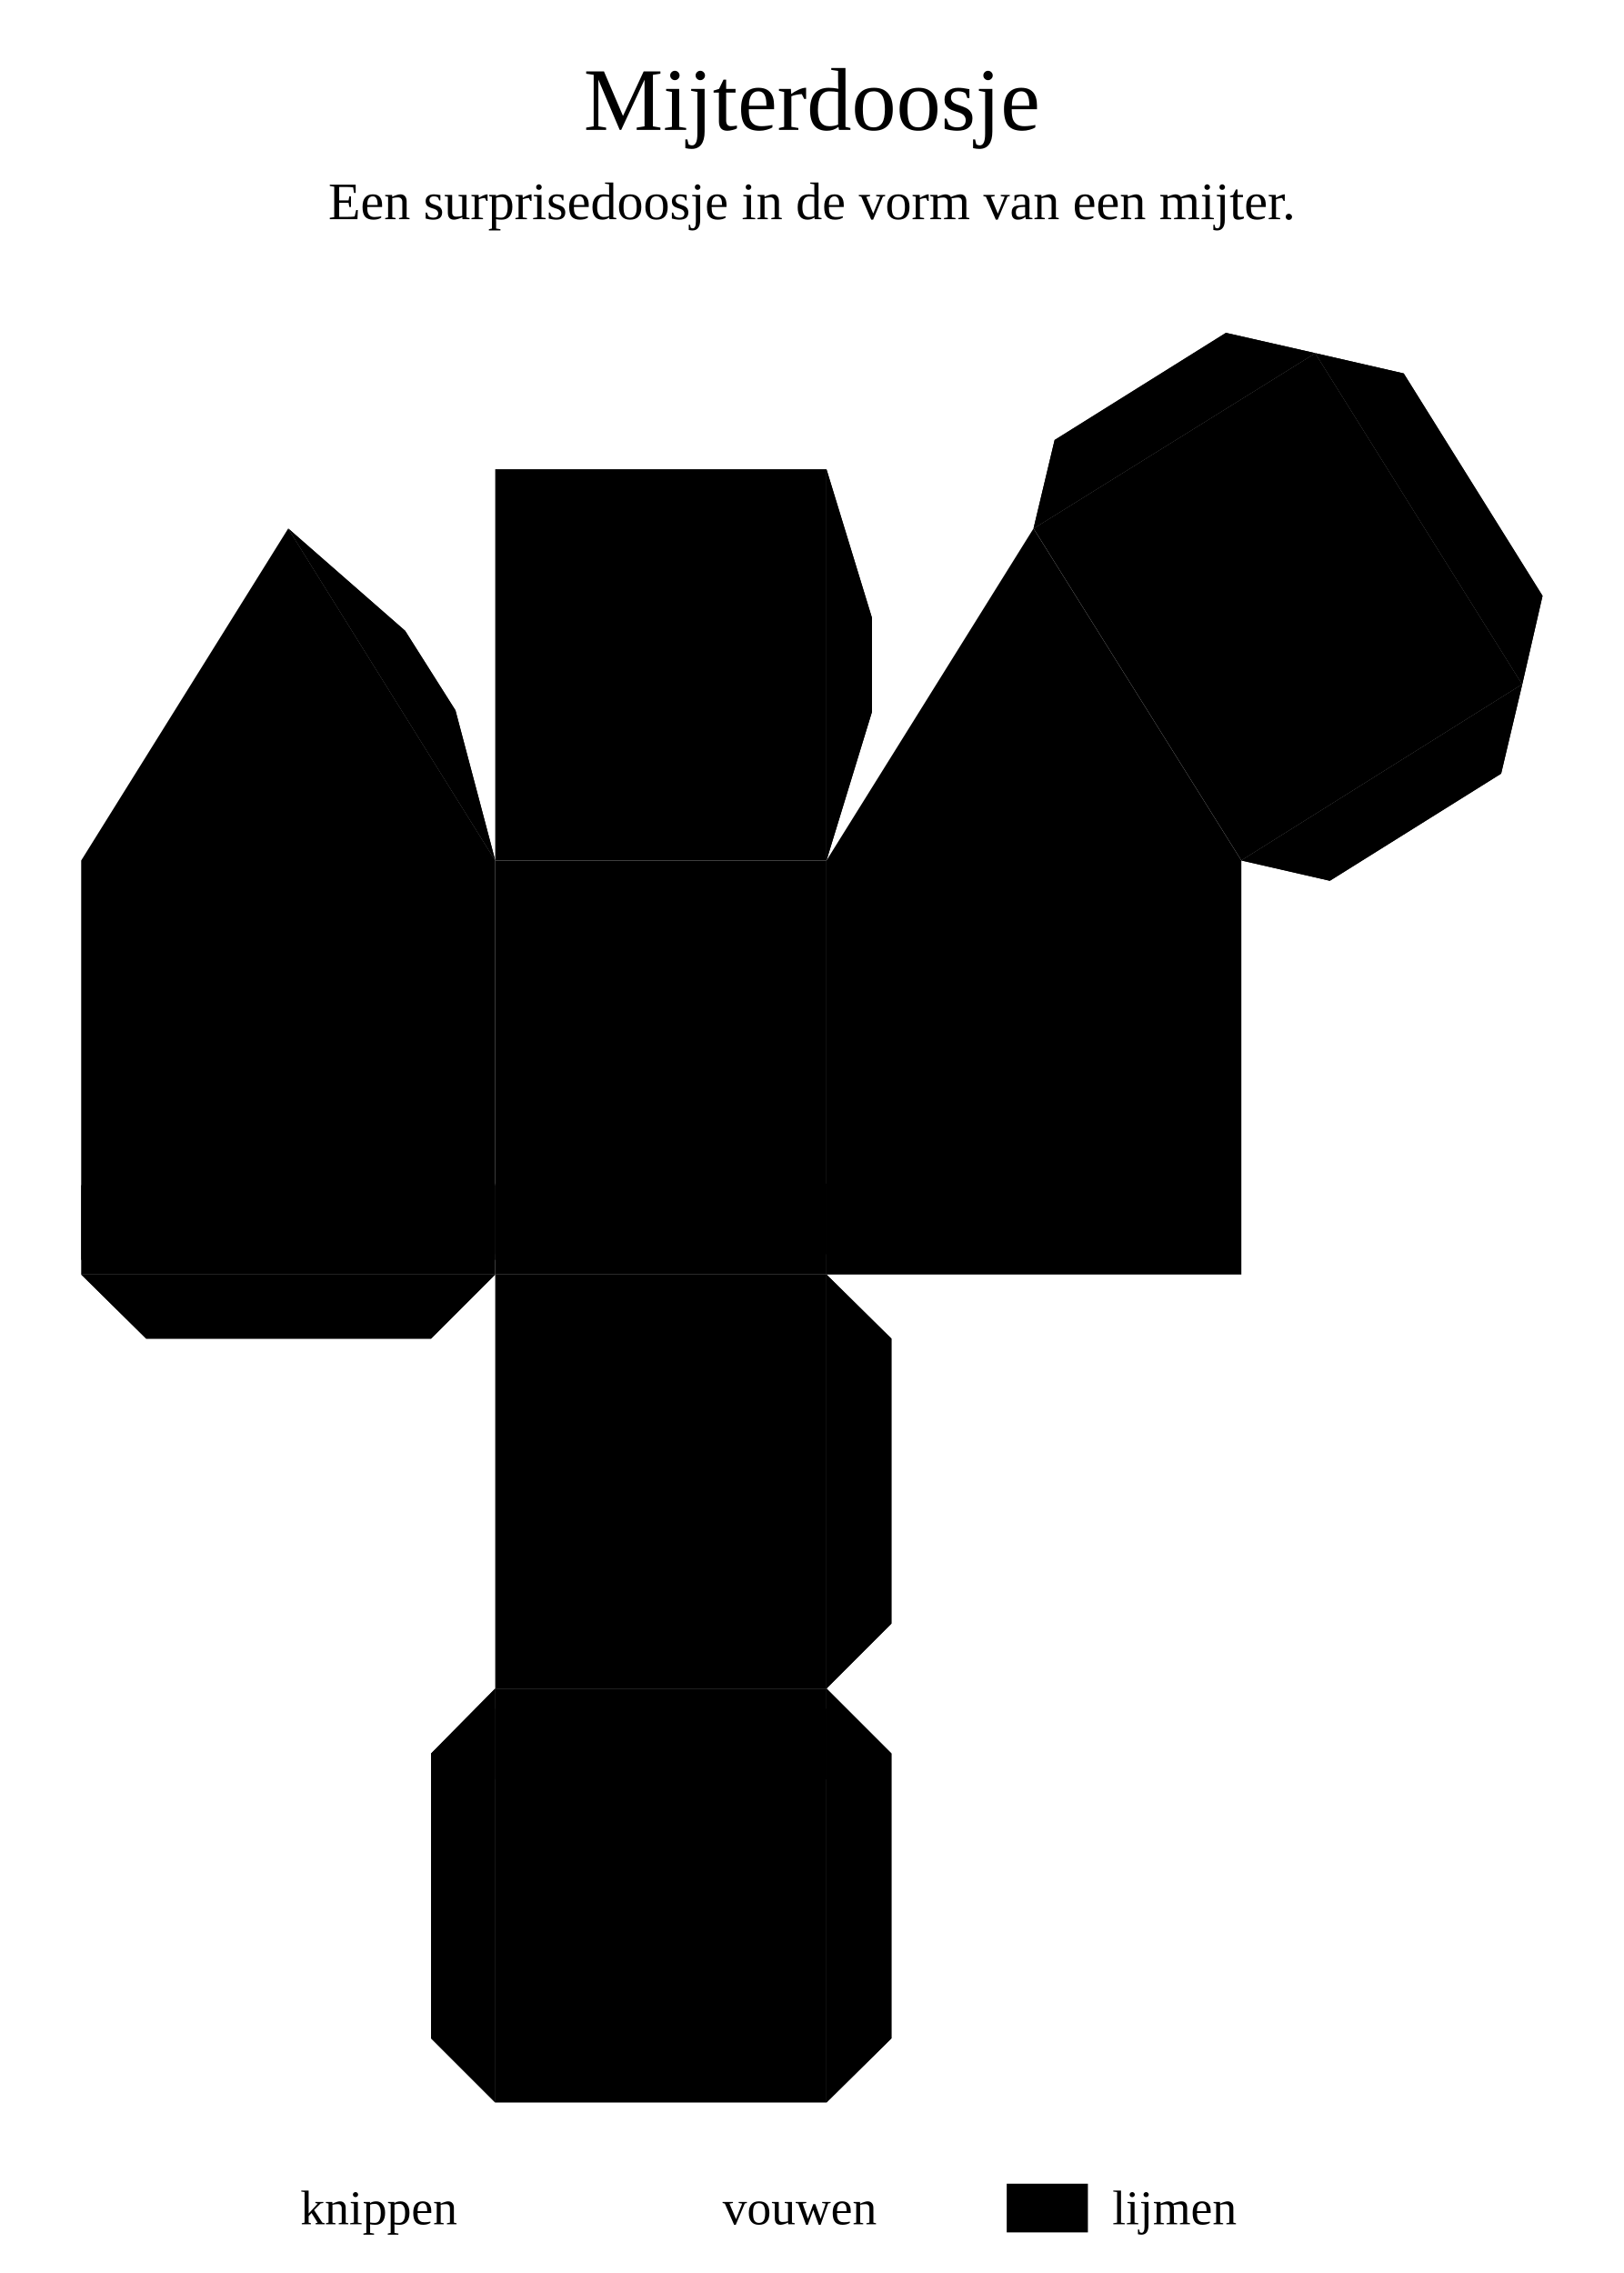
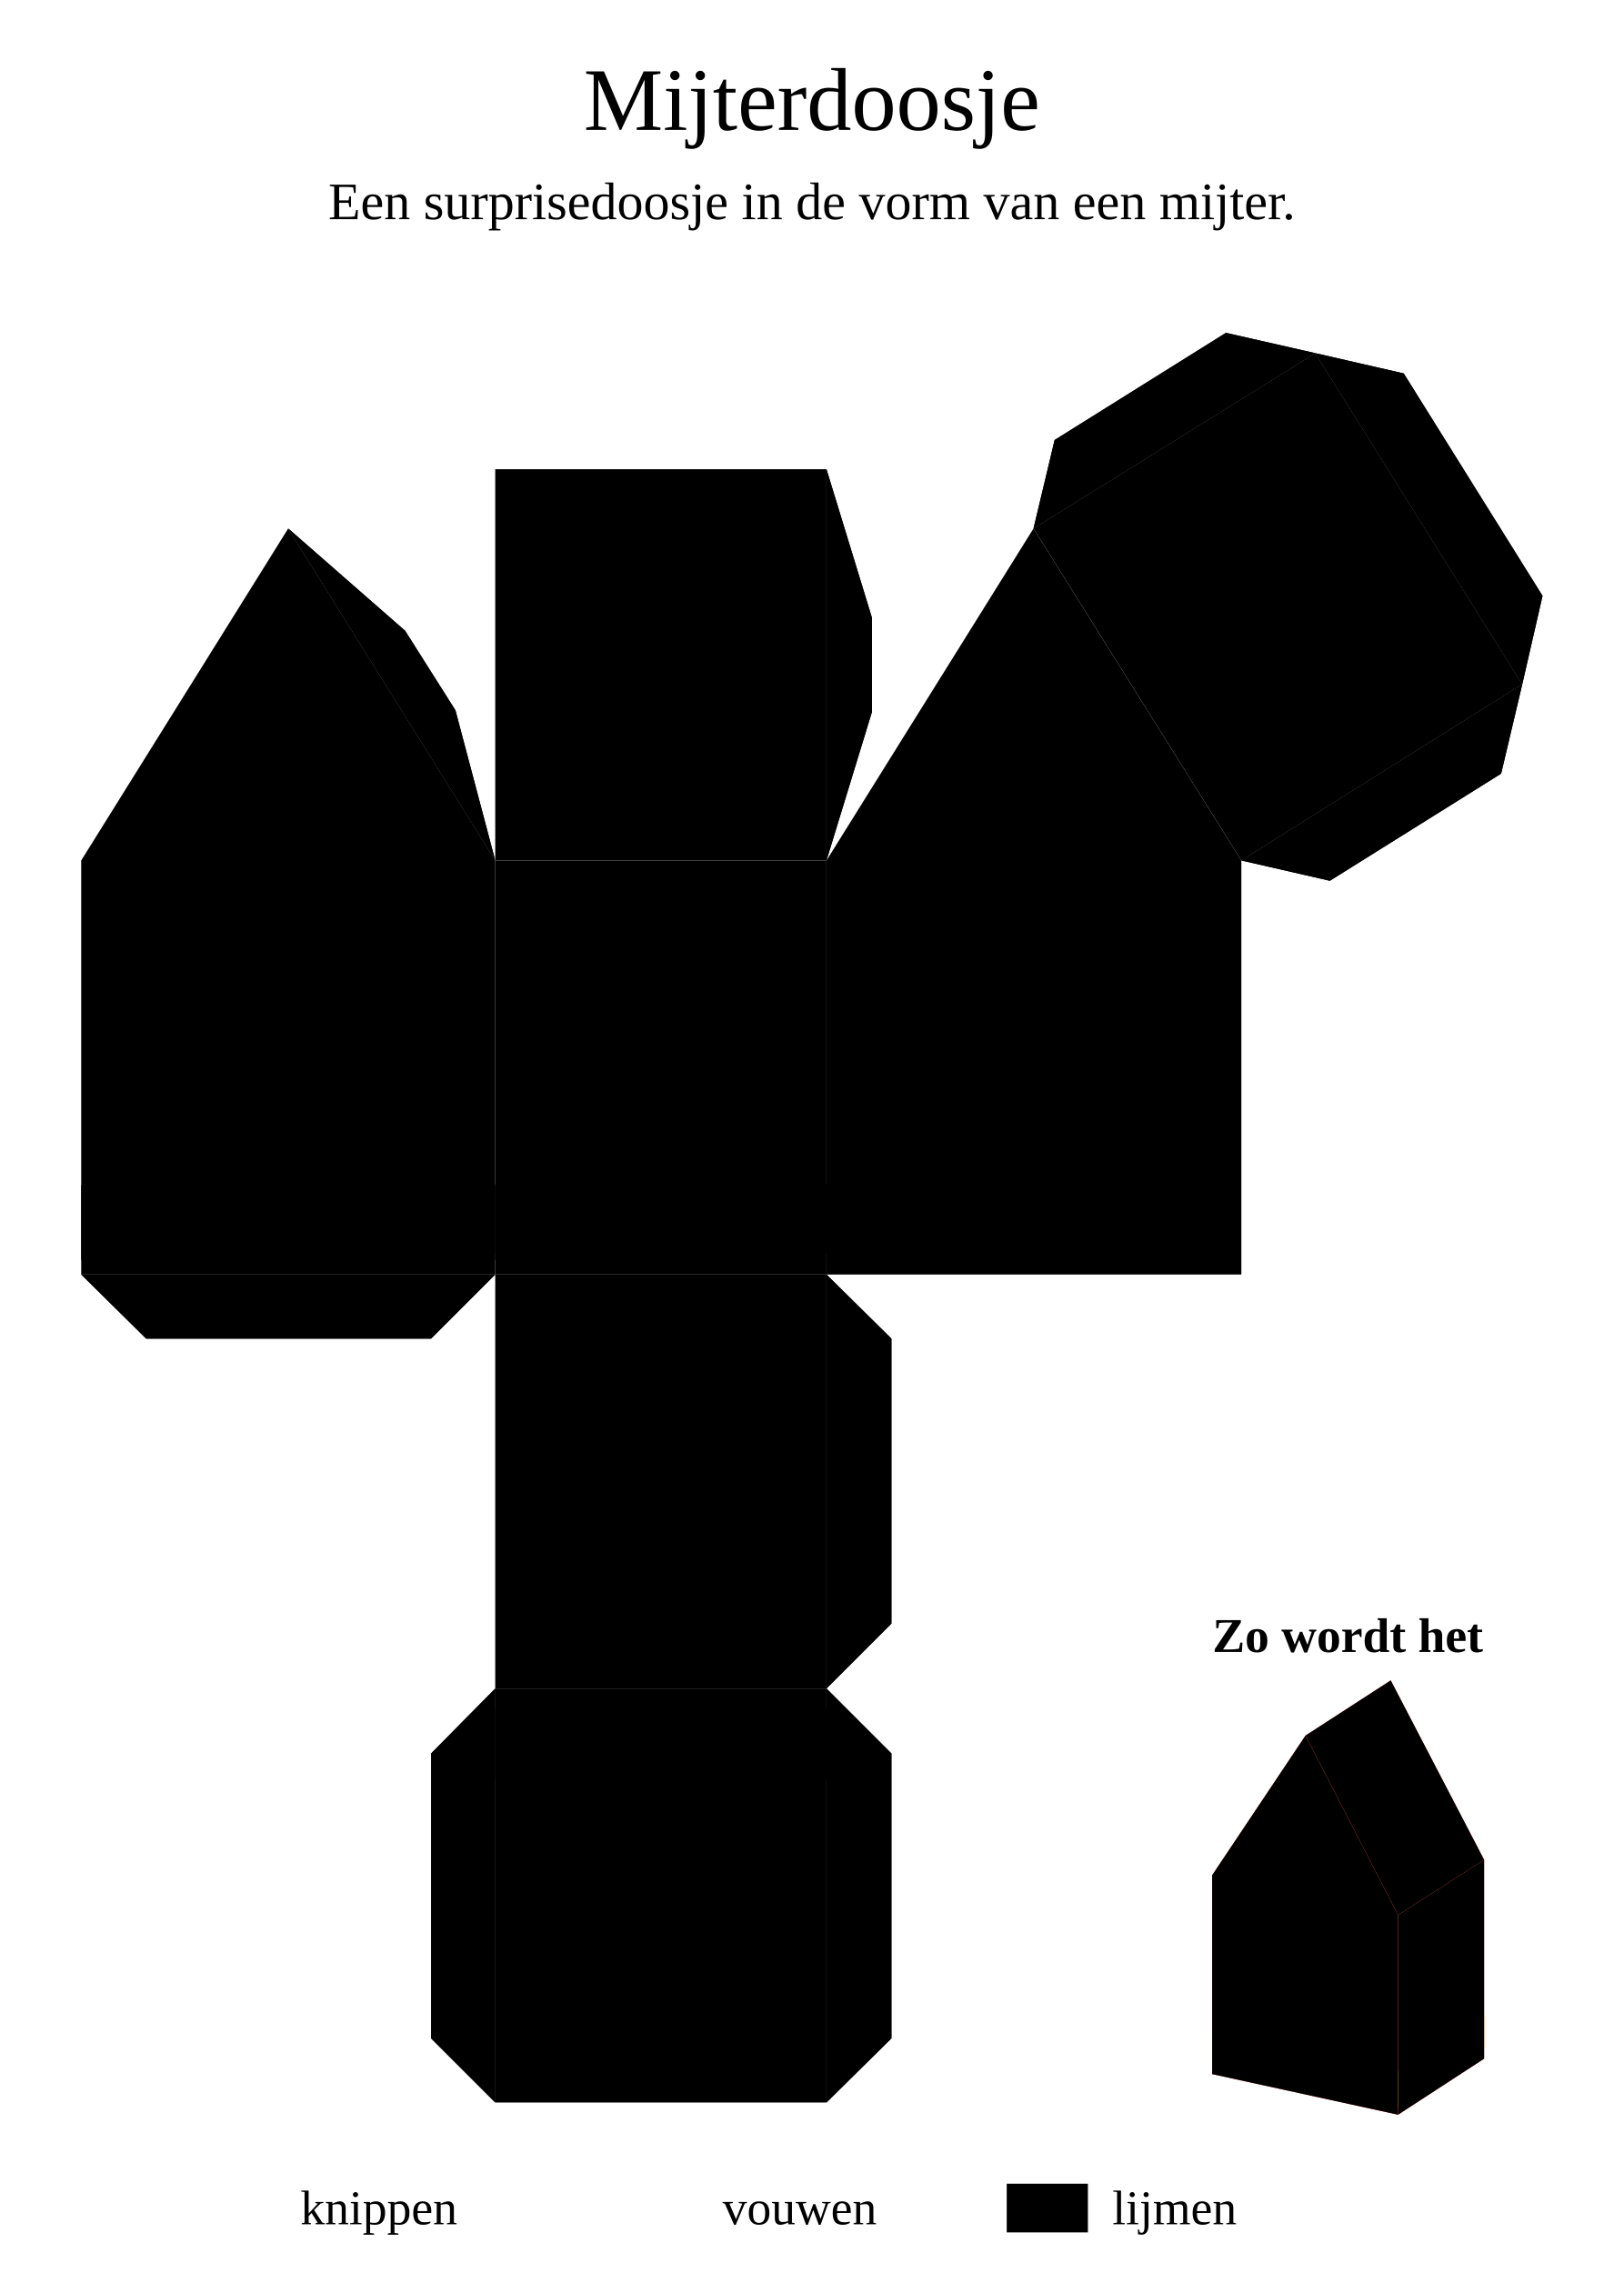
<svg xmlns="http://www.w3.org/2000/svg" viewBox="0 0 200 280">
  <text class="tx" x="100" y="16" font-size="11" text-anchor="middle">Mijterdoosje</text>
  <text class="tx" x="100" y="27" font-size="6.5" text-anchor="middle">Een surprisedoosje in de vorm van een mijter.</text>
  <path class="r" data-i="0" style="stroke:none" d="M61 157 L101.8 157 L101.8 106 L61 106Z" />
  <path class="r" data-i="1" style="stroke:none" d="M127.3 65.1 L101.8 106 L101.8 157 L152.9 157 L152.9 106Z" />
  <path class="r" data-i="2" style="stroke:none" d="M101.8 208 L101.8 157 L61 157 L61 208Z" />
  <path class="r" data-i="3" style="stroke:none" d="M61 106 L101.8 106 L101.8 57.8 L61 57.8Z" />
  <path class="r" data-i="4" style="stroke:none" d="M10 106 L10 157 L61 157 L61 106 L35.5 65.1Z" />
  <path class="r" data-i="5" style="stroke:none" d="M101.8 259 L101.8 208 L61 208 L61 259Z" />
  <path class="r" data-i="6" style="stroke:none" d="M127.3 65.1 L152.9 106 L187.5 84.3 L162 43.5Z" />
  <g transform="matrix(1 0 -0 1 81.4 131.5)" style="--sw:1.2">
    <path class="r" data-i="7" d="M-20.4 14.3 L20.4 14.3 L20.4 23 L-20.4 23Z" />
    <circle class="r" data-i="8" cx="-10.2" cy="-10.2" r="2.9" />
    <path class="l" d="M-11.3 -10.8q0.9 -0.9 2 0" style="stroke-width:.5" />
    <circle class="r" data-i="9" cx="0" cy="-14.3" r="2.9" />
    <path class="l" d="M-1.1 -14.9q0.9 -0.9 2 0" style="stroke-width:.5" />
    <circle class="r" data-i="10" cx="9" cy="-7.7" r="2.9" />
    <path class="l" d="M7.8 -8.2q0.9 -0.9 2 0" style="stroke-width:.5" />
    <circle class="r" data-i="11" cx="-4.1" cy="-1" r="2.9" />
    <path class="l" d="M-5.2 -1.6q0.9 -0.9 2 0" style="stroke-width:.5" />
    <circle class="r" data-i="12" cx="6.1" cy="4.1" r="2.9" />
    <path class="l" d="M5 3.5q0.9 -0.9 2 0" style="stroke-width:.5" />
    <circle class="r" data-i="13" cx="-12.2" cy="5.1" r="2.9" />
    <path class="l" d="M-13.4 4.5q0.9 -0.9 2 0" style="stroke-width:.5" />
  </g>
  <g transform="matrix(1 0 -0 1 127.3 111.1)" style="--sw:1.2">
    <path class="r" data-i="14" d="M-25.5 34.9 L25.5 34.9 L25.5 44.1 L-25.5 44.1Z" />
    <path class="r" data-i="15" d="M-3.6 -36.7 L-3.6 34.9 L3.6 34.9 L3.6 -36.7Z" />
    <path class="r" data-i="16" d="M0 -4.6l7.1 9.2l-7.1 9.2l-7.1 -9.2Z" />
    <path class="r" data-i="17" d="M0 0l3.6 4.6l-3.6 4.6l-3.6 -4.6Z" />
    <circle class="r" data-i="18" cx="-16.3" cy="39.5" r="1.5" />
    <circle class="r" data-i="19" cx="16.3" cy="39.5" r="1.5" />
  </g>
  <g transform="matrix(0 -1 1 -0 81.4 182.5)" style="--sw:1.2" />
  <g transform="matrix(1 0 -0 1 81.4 81.9)" style="--sw:1.2">
    <path class="r" data-i="20" d="M-8.2 4.3 L-7.5 6.2 L-5.4 6.3 L-7 7.6 L-6.5 9.6 L-8.2 8.4 L-9.9 9.6 L-9.3 7.6 L-10.9 6.3 L-8.9 6.2Z" />
    <path class="r" data-i="21" d="M8.2 -0.5 L8.9 1.4 L10.9 1.5 L9.3 2.8 L9.9 4.7 L8.2 3.6 L6.5 4.7 L7 2.8 L5.4 1.5 L7.5 1.4Z" />
    <path class="r" data-i="22" d="M0 -12.5 L0.7 -10.6 L2.7 -10.5 L1.1 -9.3 L1.7 -7.3 L0 -8.4 L-1.7 -7.3 L-1.1 -9.3 L-2.7 -10.5 L-0.7 -10.6Z" />
  </g>
  <g transform="matrix(1 0 -0 1 35.5 111.1)" style="--sw:1.2">
    <path class="r" data-i="23" d="M-25.5 34.9 L25.5 34.9 L25.5 44.1 L-25.5 44.1Z" />
    <path class="r" data-i="24" d="M-3.6 -36.7 L-3.6 34.9 L3.6 34.9 L3.6 -36.7Z" />
    <rect class="r" data-i="25" x="-17.9" y="11.7" width="35.7" height="17.3" rx="1.5" />
    <text class="tx" x="-15.7" y="18.3" font-size="4.5" text-anchor="start" font-weight="700">Voor:</text>
    <path class="l" d="M-1.8 18.3L15.7 18.3" style="stroke-width:.5" />
    <text class="tx" x="-15.7" y="25.6" font-size="4.5" text-anchor="start" font-weight="700">Van:</text>
    <path class="l" d="M-3.6 25.6L15.7 25.6" style="stroke-width:.5" />
  </g>
  <g transform="matrix(-1 0 0 -1 81.4 233.5)" style="--sw:1.2">
    <path class="r" data-i="26" d="M-20.4 14.3 L20.4 14.3 L20.4 23 L-20.4 23Z" />
    <path class="r" data-i="27" d="M-10.6 -14.3H-4.1L-7.3 -1.5Z" />
    <path class="l" d="M-7.3 -14.3l-2.4 -4.1M-7.3 -14.3v-5.1M-7.3 -14.3l2.4 -4.1" style="stroke-width:.8" />
    <path class="r" data-i="28" d="M-14.7 11.2V-6.1H-0.8L1.6 0.5Q14.7 2 15.5 11.2Z" />
    <path class="l" d="M-14.7 8.2L15.1 8.2" style="stroke-width:.8" />
  </g>
  <g transform="matrix(0.8 -0.5 0.5 0.8 157.4 74.7)" style="--sw:1.2">
    <path class="r" data-i="29" d="M-8.2 4.3 L-7.5 6.2 L-5.4 6.3 L-7 7.6 L-6.5 9.6 L-8.2 8.4 L-9.9 9.6 L-9.3 7.6 L-10.9 6.3 L-8.9 6.2Z" />
    <path class="r" data-i="30" d="M8.2 -0.5 L8.9 1.4 L10.9 1.5 L9.3 2.8 L9.9 4.7 L8.2 3.6 L6.5 4.7 L7 2.8 L5.4 1.5 L7.5 1.4Z" />
    <path class="r" data-i="31" d="M0 -12.5 L0.7 -10.6 L2.7 -10.5 L1.1 -9.3 L1.7 -7.3 L0 -8.4 L-1.7 -7.3 L-1.1 -9.3 L-2.7 -10.5 L-0.7 -10.6Z" />
  </g>
  <path class="glue" d="M101.8 57.8 L107.4 76.1 L107.4 87.7 L101.8 106Z" />
  <path class="cut" d="M101.8 57.8 L107.4 76.1 L107.4 87.7 L101.8 106" />
  <path class="glue" d="M101.8 157 L109.8 164.9 L109.8 200 L101.8 208Z" />
  <path class="cut" d="M101.8 157 L109.8 164.9 L109.8 200 L101.8 208" />
  <path class="glue" d="M101.8 208 L109.8 216 L109.8 251.1 L101.8 259Z" />
  <path class="cut" d="M101.8 208 L109.8 216 L109.8 251.1 L101.8 259" />
  <path class="glue" d="M61 157 L53.1 164.9 L18 164.9 L10 157Z" />
  <path class="cut" d="M61 157 L53.1 164.9 L18 164.9 L10 157" />
  <path class="glue" d="M127.3 65.1 L129.9 54.2 L151 41 L162 43.5Z" />
  <path class="cut" d="M127.3 65.1 L129.9 54.2 L151 41 L162 43.5" />
  <path class="glue" d="M35.5 65.1 L49.9 77.7 L56.1 87.5 L61 106Z" />
  <path class="cut" d="M35.5 65.1 L49.9 77.7 L56.1 87.5 L61 106" />
  <path class="glue" d="M61 208 L53.1 216 L53.1 251.1 L61 259Z" />
  <path class="cut" d="M61 208 L53.1 216 L53.1 251.1 L61 259" />
  <path class="glue" d="M162 43.5 L172.9 46 L190 73.4 L187.5 84.3Z" />
  <path class="cut" d="M162 43.5 L172.9 46 L190 73.4 L187.5 84.3" />
  <path class="glue" d="M152.9 106 L163.8 108.5 L184.9 95.3 L187.5 84.3Z" />
  <path class="cut" d="M152.9 106 L163.8 108.5 L184.9 95.3 L187.5 84.3" />
  <path class="fold" d="M101.8 157L61 157" />
  <path class="fold" d="M101.8 157L101.8 106" />
  <path class="fold" d="M101.8 106L61 106" />
  <path class="fold" d="M61 157L61 106" />
  <path class="fold" d="M101.8 57.8L101.8 106" />
  <path class="fold" d="M101.8 157L101.8 208" />
  <path class="fold" d="M101.8 208L101.8 259" />
  <path class="fold" d="M127.3 65.1L152.9 106" />
  <path class="fold" d="M61 157L10 157" />
  <path class="fold" d="M101.8 208L61 208" />
  <path class="fold" d="M127.3 65.1L162 43.5" />
  <path class="fold" d="M35.5 65.1L61 106" />
  <path class="fold" d="M61 208L61 259" />
  <path class="fold" d="M162 43.5L187.5 84.3" />
  <path class="fold" d="M152.9 106L187.5 84.3" />
  <path class="cut" d="M127.3 65.1L101.8 106" />
  <path class="cut" d="M101.8 157L152.9 157" />
  <path class="cut" d="M152.9 157L152.9 106" />
  <path class="cut" d="M61 157L61 208" />
  <path class="cut" d="M101.8 57.8L61 57.8" />
  <path class="cut" d="M61 57.8L61 106" />
  <path class="cut" d="M10 157L10 106" />
  <path class="cut" d="M35.5 65.1L10 106" />
  <path class="cut" d="M101.8 259L61 259" />
+   <g class="kh-result-box">
+     <rect class="guide" x="140" y="196" width="52" height="66" rx="3" fill="none" />
+     <text class="tx" x="166" y="203.5" font-size="6" text-anchor="middle" font-weight="800">Zo wordt het</text>
+     <svg class="kh-result" x="148.1" y="205.8" width="35.9" height="55.9" viewBox="-1.2 -49.7 35.9 55.9" style="--sw:1.2">
+       <path class="l" style="fill:#e2483d;stroke:none" d="M22.9 -19.6 L22.9 5 L33.5 -1.9 L33.5 -26.4Z" />
+       <g transform="matrix(0.5 -0.3244 -0 0.9272 28.2043 -10.7432)" style="--sw:.8">
+         <path class="l" style="fill:#f2c618" d="M-10.6 7.4 L10.6 7.4 L10.6 11.9 L-10.6 11.9Z" />
+         <path class="l" style="fill:#ff8a3d" d="M-5.5 -7.4H-2.1L-3.8 -0.8Z" />
+         <path class="l" d="M-3.8 -7.4l-1.3 -2.1M-3.8 -7.4v-2.6M-3.8 -7.4l1.3 -2.1" style="stroke-width:.8" />
+         <path class="l" style="fill:#a0673d" d="M-7.6 5.8V-3.2H-0.4L0.8 0.3Q7.6 1.1 8 5.8Z" />
+         <path class="l" d="M-7.6 4.2L7.8 4.2" style="stroke-width:.8" />
+       </g>
+       <path d="M22.9 -19.6 L22.9 5 L33.5 -1.9 L33.5 -26.4Z" style="fill:#222222;fill-opacity:0.18;stroke:none" />
+       <path class="l" d="M22.9 -19.6 L22.9 5 L33.5 -1.9 L33.5 -26.4Z" />
+       <path class="l" style="fill:#e2483d;stroke:none" d="M11.5 -41.7 L22.9 -19.6 L33.5 -26.4 L22 -48.5Z" />
+       <g transform="matrix(0.5 -0.3244 0.459 0.8855 22.4761 -34.0599)" style="--sw:.8">
+         <path class="l" style="fill:#f2c618" d="M-4.2 2.2 L-3.9 3.2 L-2.8 3.3 L-3.6 3.9 L-3.4 5 L-4.2 4.4 L-5.1 5 L-4.8 3.9 L-5.7 3.3 L-4.6 3.2Z" />
+         <path class="l" style="fill:#f2c618" d="M4.2 -0.2 L4.6 0.7 L5.7 0.8 L4.8 1.4 L5.1 2.5 L4.2 1.9 L3.4 2.5 L3.6 1.4 L2.8 0.8 L3.9 0.7Z" />
+         <path class="l" style="fill:#f2c618" d="M0 -6.5 L0.4 -5.5 L1.4 -5.5 L0.6 -4.8 L0.9 -3.8 L0 -4.4 L-0.9 -3.8 L-0.6 -4.8 L-1.4 -5.5 L-0.4 -5.5Z" />
+       </g>
+       <path d="M11.5 -41.7 L22.9 -19.6 L33.5 -26.4 L22 -48.5Z" style="fill:#222222;fill-opacity:0.18;stroke:none" />
+       <path class="l" d="M11.5 -41.7 L22.9 -19.6 L33.5 -26.4 L22 -48.5Z" />
+       <path class="l" style="fill:#e2483d;stroke:none" d="M11.5 -41.7 L0 -24.5 L0 -0 L22.9 5 L22.9 -19.6Z" />
+       <g transform="matrix(0.866 0.1873 -0 0.9272 11.4564 -19.6)" style="--sw:.8">
+         <path class="l" style="fill:#f2c618" d="M-13.2 18.1 L13.2 18.1 L13.2 22.9 L-13.2 22.9Z" />
+         <path class="l" style="fill:#f2c618" d="M-1.9 -19 L-1.9 18.1 L1.9 18.1 L1.9 -19Z" />
+         <path class="l" style="fill:#f2c618" d="M0 -2.4l3.7 4.8l-3.7 4.8l-3.7 -4.8Z" />
+         <path class="l" style="fill:#e2483d" d="M0 0l1.9 2.4l-1.9 2.4l-1.9 -2.4Z" />
+         <circle class="l" style="fill:#4fa3f0" cx="-8.5" cy="20.5" r="0.8" />
+         <circle class="l" style="fill:#4fa3f0" cx="8.5" cy="20.5" r="0.8" />
+       </g>
+       <path class="l" d="M11.5 -41.7 L0 -24.5 L0 -0 L22.9 5 L22.9 -19.6Z" />
+     </svg>
+   </g>
  <path class="cut" d="M20 272L34 272" />
  <text class="tip" x="37" y="274" font-size="6" text-anchor="start">knippen</text>
  <path class="fold" d="M72 272L86 272" />
  <text class="tip" x="89" y="274" font-size="6" text-anchor="start">vouwen</text>
  <rect class="glue" x="124" y="269" width="10" height="6" />
  <text class="tip" x="137" y="274" font-size="6" text-anchor="start">lijmen</text>
</svg>
